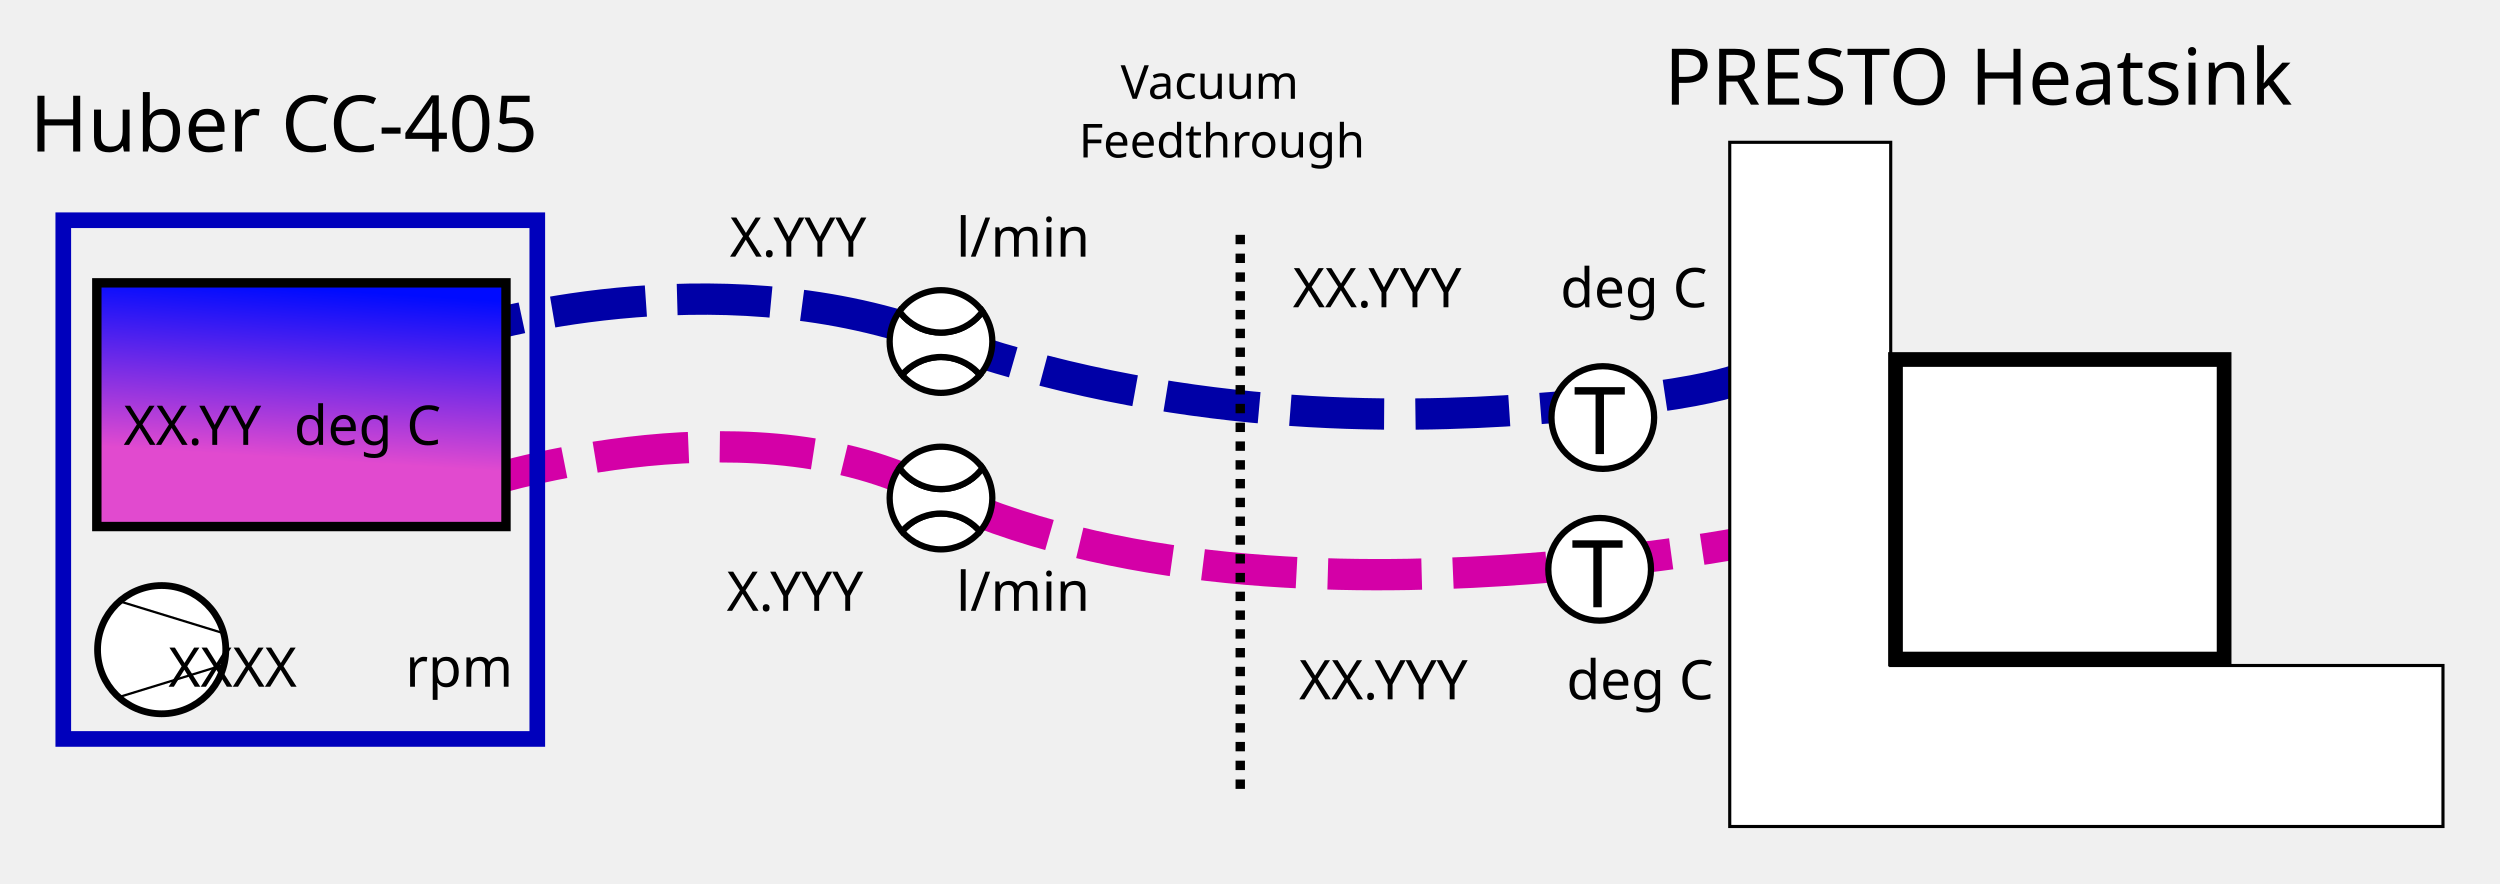
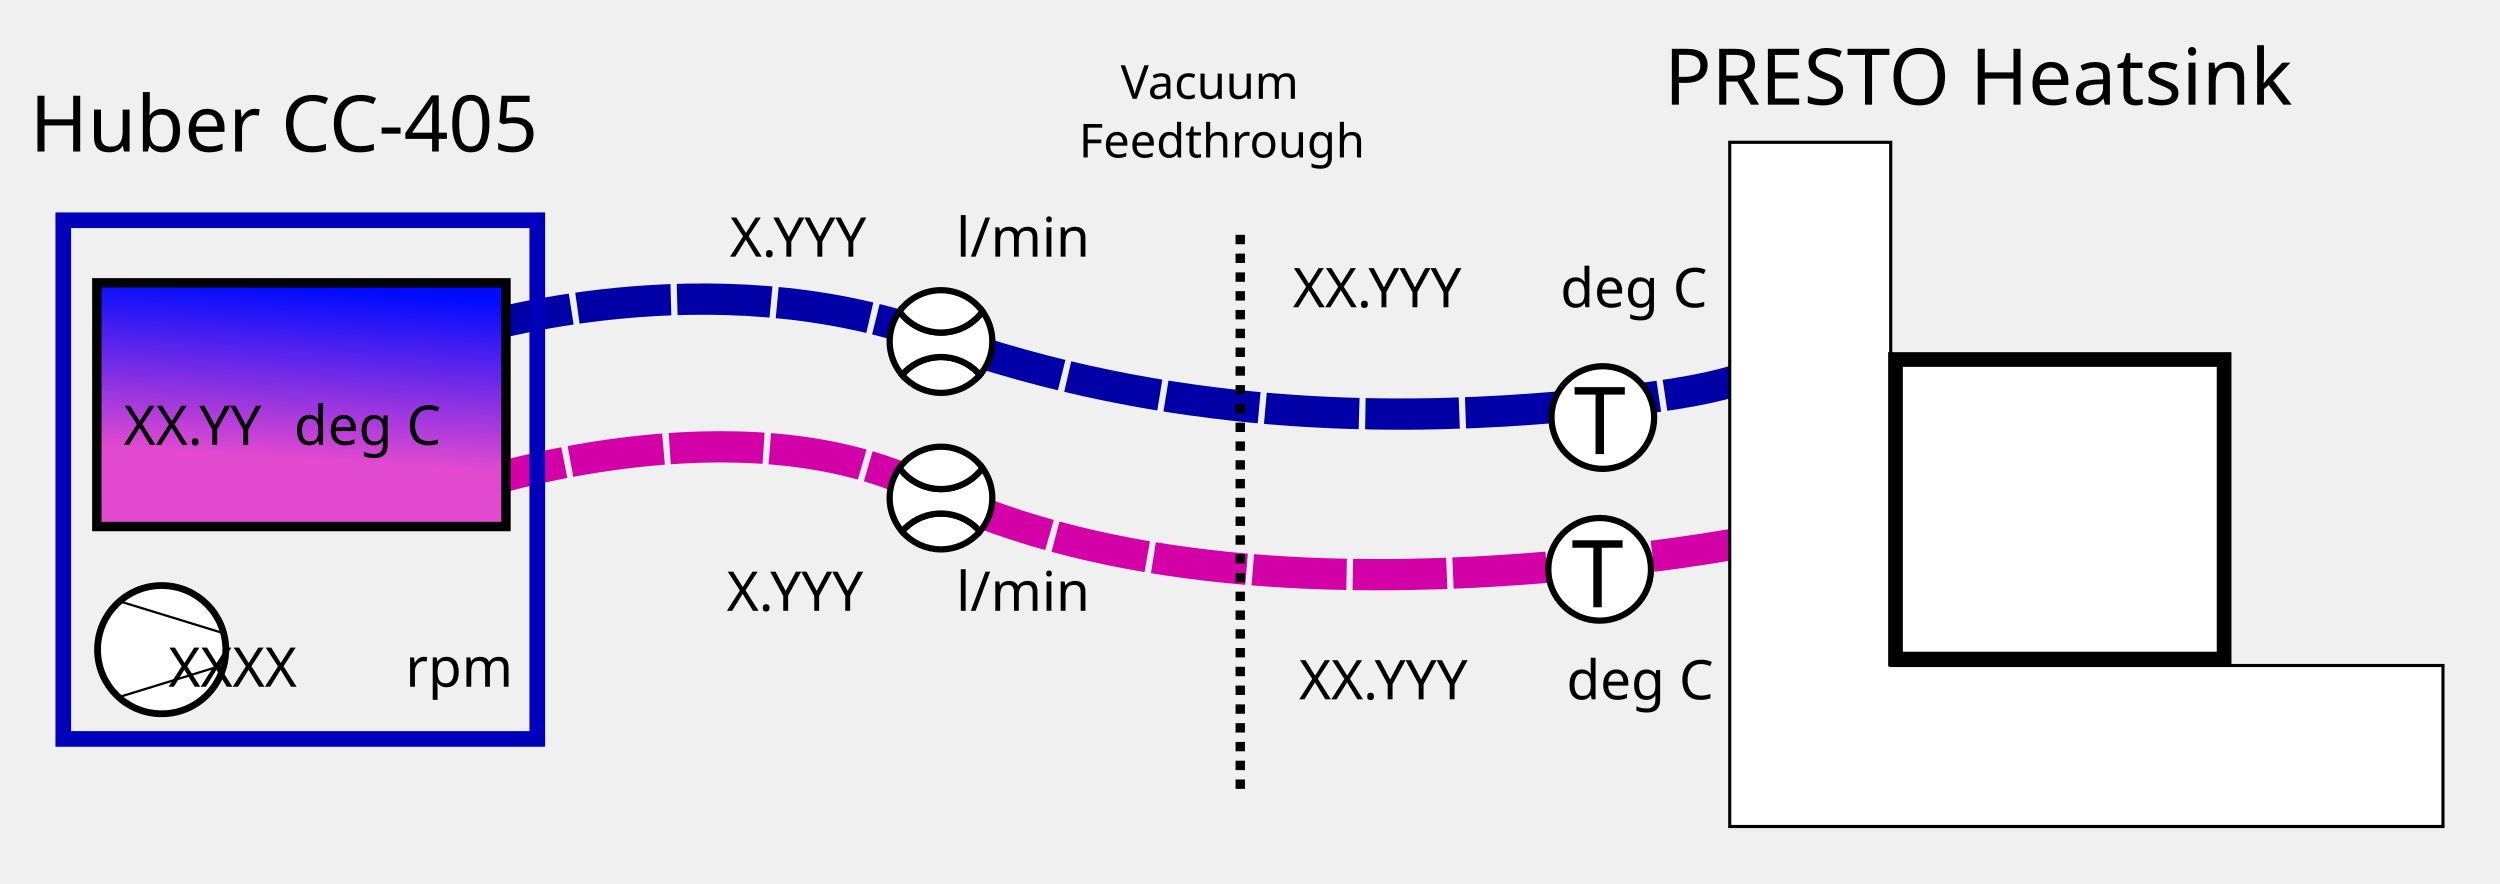
<svg xmlns="http://www.w3.org/2000/svg" xmlns:xlink="http://www.w3.org/1999/xlink" version="1.1" id="svg2" viewBox="0 0 798.664 282.256" height="79.659mm" width="225.401mm">
  <defs id="defs4">
    <linearGradient id="linearGradient5703">
      <stop style="stop-color:#000bff;stop-opacity:1" offset="0" id="stop5713" />
      <stop style="stop-color:#e14acf;stop-opacity:1" offset="1" id="stop5715" />
    </linearGradient>
    <linearGradient gradientTransform="translate(22,6)" gradientUnits="userSpaceOnUse" y2="166.791" x2="227.429" y1="112.505" x1="230.857" id="linearGradient5709" xlink:href="#linearGradient5703" />
  </defs>
  <style id="style4250" type="text/css">
    /*  */
    path.animated {
      animation: dash 100s linear infinite;
    }
    @keyframes dash {
      to {
        stroke-dashoffset: 4000;
      }
    }
    /*  */
  </style>
  <g transform="translate(-133.4263,-24.93434)" id="layer1">
-     <path class="animated" id="path4156" d="m 284.603,179.956 c 0,0 84.853,-28.284 144.452,1.01 59.599,29.294 136.371,29.294 183.848,26.264 47.477,-3.03 77.782,-9.091 77.782,-9.091" style="fill:none;fill-rule:evenodd;stroke:#d400a7;stroke-width:10;stroke-linecap:butt;stroke-linejoin:miter;stroke-miterlimit:4;stroke-dasharray:30, 10;stroke-dashoffset:0;stroke-opacity:1" />
-     <path class="animated" style="fill:none;fill-rule:evenodd;stroke:#0000a7;stroke-width:10;stroke-linecap:butt;stroke-linejoin:miter;stroke-miterlimit:4;stroke-dasharray:30, 10;stroke-dashoffset:0;stroke-opacity:1" d="m 694.124,143.552 c 0,0 -5.48,7.39 -71.721,12.122 -42.426,3.03 -114.27,4.387 -190.919,-23.234 -71.195,-25.655 -147.482,-2.02 -147.482,-2.02" id="path4158" />
+     <path class="animated" id="path4156" d="m 284.603,179.956 c 0,0 84.853,-28.284 144.452,1.01 59.599,29.294 136.371,29.294 183.848,26.264 47.477,-3.03 77.782,-9.091 77.782,-9.091" style="fill:none;fill-rule:evenodd;stroke:#d400a7;stroke-width:10;stroke-linecap:butt;stroke-linejoin:miter;stroke-miterlimit:4;stroke-dasharray:30, 2;stroke-dashoffset:0;stroke-opacity:1" />
+     <path class="animated" style="fill:none;fill-rule:evenodd;stroke:#0000a7;stroke-width:10;stroke-linecap:butt;stroke-linejoin:miter;stroke-miterlimit:4;stroke-dasharray:30, 2;stroke-dashoffset:0;stroke-opacity:1" d="m 694.124,143.552 c 0,0 -5.48,7.39 -71.721,12.122 -42.426,3.03 -114.27,4.387 -190.919,-23.234 -71.195,-25.655 -147.482,-2.02 -147.482,-2.02" id="path4158" />
    <rect y="115.291" x="164.357" height="77.857" width="130.714" id="rect4246" style="fill:url(#linearGradient5709);fill-opacity:1;stroke:#000000;stroke-width:3;stroke-miterlimit:4;stroke-dasharray:none;stroke-dashoffset:0;stroke-opacity:1" />
    <rect y="95.291" x="153.643" height="165.714" width="151.429" id="rect3338" style="fill:none;fill-rule:evenodd;stroke:#0000bc;stroke-width:5;stroke-linecap:butt;stroke-linejoin:miter;stroke-miterlimit:4;stroke-dasharray:none;stroke-opacity:1" />
    <text id="text4140" y="73.352" x="142.969" style="font-style:normal;font-weight:normal;font-size:40px;line-height:125%;font-family:sans-serif;letter-spacing:0px;word-spacing:0px;fill:#000000;fill-opacity:1;stroke:none;stroke-width:1px;stroke-linecap:butt;stroke-linejoin:miter;stroke-opacity:1" xml:space="preserve">
      <tspan style="font-style:normal;font-variant:normal;font-weight:normal;font-stretch:normal;font-size:25px;line-height:125%;font-family:sans-serif;-inkscape-font-specification:'sans-serif, Normal';text-align:start;writing-mode:lr-tb;text-anchor:start" y="73.352" x="142.969" id="tspan4142">Huber CC-405</tspan>
    </text>
    <g transform="translate(9.683828,50.01087)" id="g4202">
      <text class="dynamic" xml:space="preserve" style="font-style:normal;font-variant:normal;font-weight:normal;font-stretch:normal;font-size:17.5px;line-height:125%;font-family:sans-serif;-inkscape-font-specification:'sans-serif, Normal';text-align:start;letter-spacing:0px;word-spacing:0px;writing-mode:lr-tb;text-anchor:start;fill:#000000;fill-opacity:1;stroke:none;stroke-width:1px;stroke-linecap:butt;stroke-linejoin:miter;stroke-opacity:1" x="217.666" y="117.036" id="CBM-MVD-COOLING-CC405-BathTemperatureMom_EGU">
        <tspan id="tspan4146" x="217.666" y="117.036">deg C</tspan>
      </text>
      <text class="dynamic" id="CBM-MVD-COOLING-CC405-BathTemperatureMom_VAL" y="117.036" x="163.237" style="font-style:normal;font-variant:normal;font-weight:normal;font-stretch:normal;font-size:17.5px;line-height:125%;font-family:sans-serif;-inkscape-font-specification:'sans-serif, Normal';text-align:start;letter-spacing:0px;word-spacing:0px;writing-mode:lr-tb;text-anchor:start;fill:#000000;fill-opacity:1;stroke:none;stroke-width:1px;stroke-linecap:butt;stroke-linejoin:miter;stroke-opacity:1" xml:space="preserve">
        <tspan y="117.036" x="163.237" id="tspan4150">XX.YY</tspan>
      </text>
    </g>
    <g id="g4213">
      <path style="fill:#ffffff;fill-opacity:1;stroke:#000000;stroke-width:2;stroke-miterlimit:4;stroke-dasharray:none;stroke-opacity:1" d="M 313.043 119.775 A 16.401 16.401 0 0 0 312.377 119.018 A 16.401 16.401 0 0 0 311.178 117.9 A 16.401 16.401 0 0 0 309.873 116.908 A 16.401 16.401 0 0 0 308.475 116.051 A 16.401 16.401 0 0 0 307 115.338 A 16.401 16.401 0 0 0 305.459 114.775 A 16.401 16.401 0 0 0 303.871 114.371 A 16.401 16.401 0 0 0 302.25 114.125 A 16.401 16.401 0 0 0 300.613 114.043 A 16.401 16.401 0 0 0 299.453 114.084 A 16.401 16.401 0 0 0 297.824 114.283 A 16.401 16.401 0 0 0 296.225 114.641 A 16.401 16.401 0 0 0 294.67 115.158 A 16.401 16.401 0 0 0 293.174 115.828 A 16.401 16.401 0 0 0 291.752 116.645 A 16.401 16.401 0 0 0 290.418 117.598 A 16.401 16.401 0 0 0 289.186 118.68 A 16.401 16.401 0 0 0 288.166 119.773 A 16.401 16.401 0 0 0 300.613 125.506 A 16.401 16.401 0 0 0 313.043 119.775 z " id="path4211" transform="translate(133.4263,24.93434)" />
      <path style="fill:#ffffff;fill-opacity:1;stroke:#000000;stroke-width:2;stroke-miterlimit:4;stroke-dasharray:none;stroke-opacity:1" d="M 287.357 99.473 A 16.401 16.401 0 0 0 284.213 109.105 A 16.401 16.401 0 0 0 288.166 119.773 A 16.401 16.401 0 0 1 289.186 118.68 A 16.401 16.401 0 0 1 290.418 117.598 A 16.401 16.401 0 0 1 291.752 116.645 A 16.401 16.401 0 0 1 293.174 115.828 A 16.401 16.401 0 0 1 294.67 115.158 A 16.401 16.401 0 0 1 296.225 114.641 A 16.401 16.401 0 0 1 297.824 114.283 A 16.401 16.401 0 0 1 299.453 114.084 A 16.401 16.401 0 0 1 300.613 114.043 A 16.401 16.401 0 0 1 302.25 114.125 A 16.401 16.401 0 0 1 303.871 114.371 A 16.401 16.401 0 0 1 305.459 114.775 A 16.401 16.401 0 0 1 307 115.338 A 16.401 16.401 0 0 1 308.475 116.051 A 16.401 16.401 0 0 1 309.873 116.908 A 16.401 16.401 0 0 1 311.178 117.9 A 16.401 16.401 0 0 1 312.377 119.018 A 16.401 16.401 0 0 1 313.043 119.775 A 16.401 16.401 0 0 0 317.014 109.105 A 16.401 16.401 0 0 0 313.867 99.48 A 16.401 16.401 0 0 1 313.156 100.414 A 16.401 16.401 0 0 1 312.039 101.613 A 16.401 16.401 0 0 1 310.807 102.695 A 16.401 16.401 0 0 1 309.475 103.648 A 16.401 16.401 0 0 1 308.053 104.465 A 16.401 16.401 0 0 1 306.555 105.135 A 16.401 16.401 0 0 1 305 105.652 A 16.401 16.401 0 0 1 303.4 106.01 A 16.401 16.401 0 0 1 301.773 106.209 A 16.401 16.401 0 0 1 300.613 106.25 A 16.401 16.401 0 0 1 298.975 106.168 A 16.401 16.401 0 0 1 297.354 105.922 A 16.401 16.401 0 0 1 295.766 105.518 A 16.401 16.401 0 0 1 294.227 104.955 A 16.401 16.401 0 0 1 292.75 104.242 A 16.401 16.401 0 0 1 291.352 103.385 A 16.401 16.401 0 0 1 290.047 102.393 A 16.401 16.401 0 0 1 288.848 101.275 A 16.401 16.401 0 0 1 287.766 100.043 A 16.401 16.401 0 0 1 287.357 99.473 z " id="path4208" transform="translate(133.4263,24.93434)" />
      <path style="fill:#ffffff;fill-opacity:1;stroke:#000000;stroke-width:2;stroke-miterlimit:4;stroke-dasharray:none;stroke-opacity:1" d="M 287.357 99.473 A 16.401 16.401 0 0 0 287.766 100.043 A 16.401 16.401 0 0 0 288.848 101.275 A 16.401 16.401 0 0 0 290.047 102.393 A 16.401 16.401 0 0 0 291.352 103.385 A 16.401 16.401 0 0 0 292.75 104.242 A 16.401 16.401 0 0 0 294.227 104.955 A 16.401 16.401 0 0 0 295.766 105.518 A 16.401 16.401 0 0 0 297.354 105.922 A 16.401 16.401 0 0 0 298.975 106.168 A 16.401 16.401 0 0 0 300.613 106.25 A 16.401 16.401 0 0 0 301.773 106.209 A 16.401 16.401 0 0 0 303.4 106.01 A 16.401 16.401 0 0 0 305 105.652 A 16.401 16.401 0 0 0 306.555 105.135 A 16.401 16.401 0 0 0 308.053 104.465 A 16.401 16.401 0 0 0 309.475 103.648 A 16.401 16.401 0 0 0 310.807 102.695 A 16.401 16.401 0 0 0 312.039 101.613 A 16.401 16.401 0 0 0 313.156 100.414 A 16.401 16.401 0 0 0 313.867 99.48 A 16.401 16.401 0 0 0 300.613 92.705 A 16.401 16.401 0 0 0 287.357 99.473 z " id="path4160" transform="translate(133.4263,24.93434)" />
    </g>
    <g transform="translate(-119.198,11.11168)" id="g4168">
      <path style="fill:#ffffff;fill-opacity:1;fill-rule:evenodd;stroke:#000000;stroke-width:1px;stroke-linecap:butt;stroke-linejoin:miter;stroke-opacity:1" d="m 805.214,59.291 0,218.571 227.857,0 0,-51.429 -176.429,0 0,-167.143 z" id="path4164" />
      <rect style="fill:#ffffff;fill-opacity:1;stroke:#000000;stroke-width:4.7;stroke-miterlimit:4;stroke-dasharray:none;stroke-opacity:1" id="rect4166" width="104.979" height="95.693" x="858.171" y="128.676" />
    </g>
    <path id="path4172" d="m 529.644,99.954 0,177.143" style="fill:none;fill-rule:evenodd;stroke:#000000;stroke-width:3;stroke-linecap:butt;stroke-linejoin:miter;stroke-miterlimit:4;stroke-dasharray:3, 3;stroke-dashoffset:0;stroke-opacity:1" />
    <circle style="fill:#ffffff;fill-opacity:1;stroke:#000000;stroke-width:2;stroke-miterlimit:4;stroke-dasharray:none;stroke-opacity:1" id="circle4174" cx="645.467" cy="158.325" r="16.401" />
    <circle r="16.401" cy="206.812" cx="644.457" id="circle4176" style="fill:#ffffff;fill-opacity:1;stroke:#000000;stroke-width:2;stroke-miterlimit:4;stroke-dasharray:none;stroke-opacity:1" />
    <text id="text4178" y="170.005" x="636.169" style="font-style:normal;font-weight:normal;font-size:29.953px;line-height:125%;font-family:sans-serif;letter-spacing:0px;word-spacing:0px;fill:#000000;fill-opacity:1;stroke:none;stroke-width:1px;stroke-linecap:butt;stroke-linejoin:miter;stroke-opacity:1" xml:space="preserve">
      <tspan y="170.005" x="636.169" id="tspan4180">T</tspan>
    </text>
    <text xml:space="preserve" style="font-style:normal;font-weight:normal;font-size:29.953px;line-height:125%;font-family:sans-serif;letter-spacing:0px;word-spacing:0px;fill:#000000;fill-opacity:1;stroke:none;stroke-width:1px;stroke-linecap:butt;stroke-linejoin:miter;stroke-opacity:1" x="635.455" y="218.934" id="text4182">
      <tspan id="tspan4184" x="635.455" y="218.934">T</tspan>
    </text>
    <text class="dynamic" xml:space="preserve" style="font-style:normal;font-variant:normal;font-weight:normal;font-stretch:normal;font-size:17.5px;line-height:125%;font-family:sans-serif;-inkscape-font-specification:'sans-serif, Normal';text-align:start;letter-spacing:0px;word-spacing:0px;writing-mode:lr-tb;text-anchor:start;fill:#000000;fill-opacity:1;stroke:none;stroke-width:1px;stroke-linecap:butt;stroke-linejoin:miter;stroke-opacity:1" x="438.889" y="106.934" id="CBM-MVD-COOLING-CC405-FLOW-IN-Flow_EGU">
      <tspan id="tspan4188" x="438.889" y="106.934">l/min</tspan>
    </text>
    <text class="dynamic" id="CBM-MVD-COOLING-CC405-FLOW-IN-Flow_VAL" y="106.934" x="432.948" style="font-style:normal;font-variant:normal;font-weight:normal;font-stretch:normal;font-size:17.5px;line-height:125%;font-family:sans-serif;-inkscape-font-specification:'sans-serif, Normal';text-align:end;letter-spacing:0px;word-spacing:0px;writing-mode:lr-tb;text-anchor:end;fill:#000000;fill-opacity:1;stroke:none;stroke-width:1px;stroke-linecap:butt;stroke-linejoin:miter;stroke-opacity:1" xml:space="preserve">
      <tspan y="106.934" x="432.948" id="tspan4192">X.YYY</tspan>
    </text>
    <text class="dynamic" id="CBM-MVD-COOLING-CC405-FLOW-OUT-Flow_EGU" y="220.071" x="438.889" style="font-style:normal;font-variant:normal;font-weight:normal;font-stretch:normal;font-size:17.5px;line-height:125%;font-family:sans-serif;-inkscape-font-specification:'sans-serif, Normal';text-align:start;letter-spacing:0px;word-spacing:0px;writing-mode:lr-tb;text-anchor:start;fill:#000000;fill-opacity:1;stroke:none;stroke-width:1px;stroke-linecap:butt;stroke-linejoin:miter;stroke-opacity:1" xml:space="preserve">
      <tspan y="220.071" x="438.889" id="tspan4196">l/min</tspan>
    </text>
    <text class="dynamic" xml:space="preserve" style="font-style:normal;font-variant:normal;font-weight:normal;font-stretch:normal;font-size:17.5px;line-height:125%;font-family:sans-serif;-inkscape-font-specification:'sans-serif, Normal';text-align:end;letter-spacing:0px;word-spacing:0px;writing-mode:lr-tb;text-anchor:end;fill:#000000;fill-opacity:1;stroke:none;stroke-width:1px;stroke-linecap:butt;stroke-linejoin:miter;stroke-opacity:1" x="431.938" y="220.071" id="CBM-MVD-COOLING-CC405-FLOW-OUT-Flow_VAL">
      <tspan id="tspan4200" x="431.938" y="220.071">X.YYY</tspan>
    </text>
    <text xml:space="preserve" style="font-style:normal;font-variant:normal;font-weight:normal;font-stretch:normal;font-size:17.5px;line-height:125%;font-family:sans-serif;-inkscape-font-specification:'sans-serif, Normal';text-align:start;letter-spacing:0px;word-spacing:0px;writing-mode:lr-tb;text-anchor:start;fill:#000000;fill-opacity:1;stroke:none;stroke-width:1px;stroke-linecap:butt;stroke-linejoin:miter;stroke-opacity:1" x="631.889" y="123.096" id="CBM-MVD-PT100-VAC-16_EGU" class="dynamic">
      <tspan id="tspan4212" x="631.889" y="123.096">deg C</tspan>
    </text>
    <text id="CBM-MVD-PT100-VAC-16_VAL" y="123.096" x="623.06" style="font-style:normal;font-variant:normal;font-weight:normal;font-stretch:normal;font-size:17.5px;line-height:125%;font-family:sans-serif;-inkscape-font-specification:'sans-serif, Normal';text-align:end;letter-spacing:0px;word-spacing:0px;writing-mode:lr-tb;text-anchor:end;fill:#000000;fill-opacity:1;stroke:none;stroke-width:1px;stroke-linecap:butt;stroke-linejoin:miter;stroke-opacity:1" xml:space="preserve" class="dynamic">
      <tspan y="123.096" x="623.06" id="tspan4216">XX.YYY</tspan>
    </text>
    <text id="CBM-MVD-PT100-VAC-17_EGU" y="248.355" x="633.869" style="font-style:normal;font-variant:normal;font-weight:normal;font-stretch:normal;font-size:17.5px;line-height:125%;font-family:sans-serif;-inkscape-font-specification:'sans-serif, Normal';text-align:start;letter-spacing:0px;word-spacing:0px;writing-mode:lr-tb;text-anchor:start;fill:#000000;fill-opacity:1;stroke:none;stroke-width:1px;stroke-linecap:butt;stroke-linejoin:miter;stroke-opacity:1" xml:space="preserve" class="dynamic">
      <tspan y="248.355" x="633.869" id="tspan4222">deg C</tspan>
    </text>
    <text xml:space="preserve" style="font-style:normal;font-variant:normal;font-weight:normal;font-stretch:normal;font-size:17.5px;line-height:125%;font-family:sans-serif;-inkscape-font-specification:'sans-serif, Normal';text-align:end;letter-spacing:0px;word-spacing:0px;writing-mode:lr-tb;text-anchor:end;fill:#000000;fill-opacity:1;stroke:none;stroke-width:1px;stroke-linecap:butt;stroke-linejoin:miter;stroke-opacity:1" x="625.039" y="248.355" id="CBM-MVD-PT100-VAC-17_VAL" class="dynamic">
      <tspan id="tspan4226" x="625.039" y="248.355">XX.YYY</tspan>
    </text>
    <g transform="matrix(0.7242073,0,0,0.7242073,-127.9923,265.2902)" id="g4241">
      <circle style="fill:#ffffff;fill-opacity:1;stroke:#000000;stroke-width:3;stroke-miterlimit:4;stroke-dasharray:none;stroke-dashoffset:0;stroke-opacity:1" id="path4231" cx="432.288" cy="-45.308" r="28.284" />
      <path style="fill:none;fill-rule:evenodd;stroke:#000000;stroke-width:1px;stroke-linecap:butt;stroke-linejoin:miter;stroke-opacity:1" d="m 414.106,-66.521 45.204,13.89" id="path4233" />
      <path id="path4239" d="M 414.106,-24.599 459.31,-38.489" style="fill:none;fill-rule:evenodd;stroke:#000000;stroke-width:1px;stroke-linecap:butt;stroke-linejoin:miter;stroke-opacity:1" />
    </g>
    <g id="g5719" transform="translate(38.47318,129.8129)">
      <text class="dynamic" id="CBM-MVD-COOLING-CC405-PumpSpeed_EGU" y="114.51" x="224.484" style="font-style:normal;font-variant:normal;font-weight:normal;font-stretch:normal;font-size:17.5px;line-height:125%;font-family:sans-serif;-inkscape-font-specification:'sans-serif, Normal';text-align:start;letter-spacing:0px;word-spacing:0px;writing-mode:lr-tb;text-anchor:start;fill:#000000;fill-opacity:1;stroke:none;stroke-width:1px;stroke-linecap:butt;stroke-linejoin:miter;stroke-opacity:1" xml:space="preserve">
        <tspan y="114.51" x="224.484" id="tspan5723">rpm</tspan>
      </text>
      <text class="dynamic" xml:space="preserve" style="font-style:normal;font-variant:normal;font-weight:normal;font-stretch:normal;font-size:17.5px;line-height:125%;font-family:sans-serif;-inkscape-font-specification:'sans-serif, Normal';text-align:end;letter-spacing:0px;word-spacing:0px;writing-mode:lr-tb;text-anchor:end;fill:#000000;fill-opacity:1;stroke:none;stroke-width:1px;stroke-linecap:butt;stroke-linejoin:miter;stroke-opacity:1" x="221.622" y="114.51" id="CBM-MVD-COOLING-CC405-PumpSpeed_VAL">
        <tspan id="tspan5727" x="221.622" y="114.51">XXXX</tspan>
      </text>
    </g>
    <text id="text4140-7" y="58.37" x="898.232" style="font-style:normal;font-variant:normal;font-weight:normal;font-stretch:normal;font-size:25px;line-height:125%;font-family:sans-serif;-inkscape-font-specification:'sans-serif, Normal';text-align:end;letter-spacing:0px;word-spacing:0px;writing-mode:lr-tb;text-anchor:end;fill:#000000;fill-opacity:1;stroke:none;stroke-width:1px;stroke-linecap:butt;stroke-linejoin:miter;stroke-opacity:1" xml:space="preserve">
      <tspan style="font-style:normal;font-variant:normal;font-weight:normal;font-stretch:normal;font-size:25px;line-height:125%;font-family:sans-serif;-inkscape-font-specification:'sans-serif, Normal';text-align:end;writing-mode:lr-tb;text-anchor:end" y="58.37" x="898.232" id="tspan4142-2">PRESTO Heatsink</tspan>
    </text>
    <g transform="translate(0,50.00255)" id="g4219">
      <path transform="translate(133.4263,24.93434)" id="path4221" d="m 313.043,119.775 a 16.401,16.401 0 0 0 -0.666,-0.758 16.401,16.401 0 0 0 -1.199,-1.117 16.401,16.401 0 0 0 -1.305,-0.992 16.401,16.401 0 0 0 -1.398,-0.857 16.401,16.401 0 0 0 -1.475,-0.713 16.401,16.401 0 0 0 -1.541,-0.562 16.401,16.401 0 0 0 -1.588,-0.404 16.401,16.401 0 0 0 -1.621,-0.246 16.401,16.401 0 0 0 -1.637,-0.082 16.401,16.401 0 0 0 -1.16,0.041 16.401,16.401 0 0 0 -1.629,0.199 16.401,16.401 0 0 0 -1.6,0.357 16.401,16.401 0 0 0 -1.555,0.518 16.401,16.401 0 0 0 -1.496,0.67 16.401,16.401 0 0 0 -1.422,0.816 16.401,16.401 0 0 0 -1.334,0.953 16.401,16.401 0 0 0 -1.232,1.082 16.401,16.401 0 0 0 -1.02,1.094 16.401,16.401 0 0 0 12.447,5.732 16.401,16.401 0 0 0 12.43,-5.73 z" style="fill:#ffffff;fill-opacity:1;stroke:#000000;stroke-width:2;stroke-miterlimit:4;stroke-dasharray:none;stroke-opacity:1" />
      <path transform="translate(133.4263,24.93434)" id="path4223" d="m 287.357,99.473 a 16.401,16.401 0 0 0 -3.145,9.633 16.401,16.401 0 0 0 3.953,10.668 16.401,16.401 0 0 1 1.02,-1.094 16.401,16.401 0 0 1 1.232,-1.082 16.401,16.401 0 0 1 1.334,-0.953 16.401,16.401 0 0 1 1.422,-0.816 16.401,16.401 0 0 1 1.496,-0.67 16.401,16.401 0 0 1 1.555,-0.518 16.401,16.401 0 0 1 1.6,-0.357 16.401,16.401 0 0 1 1.629,-0.199 16.401,16.401 0 0 1 1.16,-0.041 16.401,16.401 0 0 1 1.637,0.082 16.401,16.401 0 0 1 1.621,0.246 16.401,16.401 0 0 1 1.588,0.404 16.401,16.401 0 0 1 1.541,0.562 16.401,16.401 0 0 1 1.475,0.713 16.401,16.401 0 0 1 1.398,0.857 16.401,16.401 0 0 1 1.305,0.992 16.401,16.401 0 0 1 1.199,1.117 16.401,16.401 0 0 1 0.666,0.758 16.401,16.401 0 0 0 3.971,-10.67 16.401,16.401 0 0 0 -3.146,-9.625 16.401,16.401 0 0 1 -0.711,0.934 16.401,16.401 0 0 1 -1.117,1.199 16.401,16.401 0 0 1 -1.232,1.082 16.401,16.401 0 0 1 -1.332,0.953 16.401,16.401 0 0 1 -1.422,0.816 16.401,16.401 0 0 1 -1.498,0.67 16.401,16.401 0 0 1 -1.555,0.518 16.401,16.401 0 0 1 -1.6,0.357 16.401,16.401 0 0 1 -1.627,0.199 16.401,16.401 0 0 1 -1.16,0.041 16.401,16.401 0 0 1 -1.639,-0.082 16.401,16.401 0 0 1 -1.621,-0.246 16.401,16.401 0 0 1 -1.588,-0.404 16.401,16.401 0 0 1 -1.539,-0.562 16.401,16.401 0 0 1 -1.477,-0.713 16.401,16.401 0 0 1 -1.398,-0.857 16.401,16.401 0 0 1 -1.305,-0.992 16.401,16.401 0 0 1 -1.199,-1.117 16.401,16.401 0 0 1 -1.082,-1.232 16.401,16.401 0 0 1 -0.408,-0.57 z" style="fill:#ffffff;fill-opacity:1;stroke:#000000;stroke-width:2;stroke-miterlimit:4;stroke-dasharray:none;stroke-opacity:1" />
      <path transform="translate(133.4263,24.93434)" id="path4225" d="m 287.357,99.473 a 16.401,16.401 0 0 0 0.408,0.57 16.401,16.401 0 0 0 1.082,1.232 16.401,16.401 0 0 0 1.199,1.117 16.401,16.401 0 0 0 1.305,0.992 16.401,16.401 0 0 0 1.398,0.857 16.401,16.401 0 0 0 1.477,0.713 16.401,16.401 0 0 0 1.539,0.562 16.401,16.401 0 0 0 1.588,0.404 16.401,16.401 0 0 0 1.621,0.246 16.401,16.401 0 0 0 1.639,0.082 16.401,16.401 0 0 0 1.16,-0.041 16.401,16.401 0 0 0 1.627,-0.199 16.401,16.401 0 0 0 1.6,-0.357 16.401,16.401 0 0 0 1.555,-0.518 16.401,16.401 0 0 0 1.498,-0.67 16.401,16.401 0 0 0 1.422,-0.816 16.401,16.401 0 0 0 1.332,-0.953 16.401,16.401 0 0 0 1.232,-1.082 16.401,16.401 0 0 0 1.117,-1.199 16.401,16.401 0 0 0 0.711,-0.934 16.401,16.401 0 0 0 -13.254,-6.775 16.401,16.401 0 0 0 -13.256,6.768 z" style="fill:#ffffff;fill-opacity:1;stroke:#000000;stroke-width:2;stroke-miterlimit:4;stroke-dasharray:none;stroke-opacity:1" />
    </g>
    <text xml:space="preserve" style="font-style:normal;font-variant:normal;font-weight:normal;font-stretch:normal;font-size:15px;line-height:125%;font-family:sans-serif;-inkscape-font-specification:'sans-serif, Normal';text-align:center;letter-spacing:0px;word-spacing:0px;writing-mode:lr-tb;text-anchor:middle;fill:#000000;fill-opacity:1;stroke:none;stroke-width:1px;stroke-linecap:butt;stroke-linejoin:miter;stroke-opacity:1" x="533.526" y="56.498" id="text3403">
      <tspan id="tspan3405" x="533.526" y="56.498" style="font-style:normal;font-variant:normal;font-weight:normal;font-stretch:normal;font-size:15px;line-height:125%;font-family:sans-serif;-inkscape-font-specification:'sans-serif, Normal';text-align:center;writing-mode:lr-tb;text-anchor:middle">Vacuum</tspan>
      <tspan id="tspan3407" x="533.526" y="75.248" style="font-style:normal;font-variant:normal;font-weight:normal;font-stretch:normal;font-size:15px;line-height:125%;font-family:sans-serif;-inkscape-font-specification:'sans-serif, Normal';text-align:center;writing-mode:lr-tb;text-anchor:middle">Feedthrough</tspan>
    </text>
  </g>
</svg>
